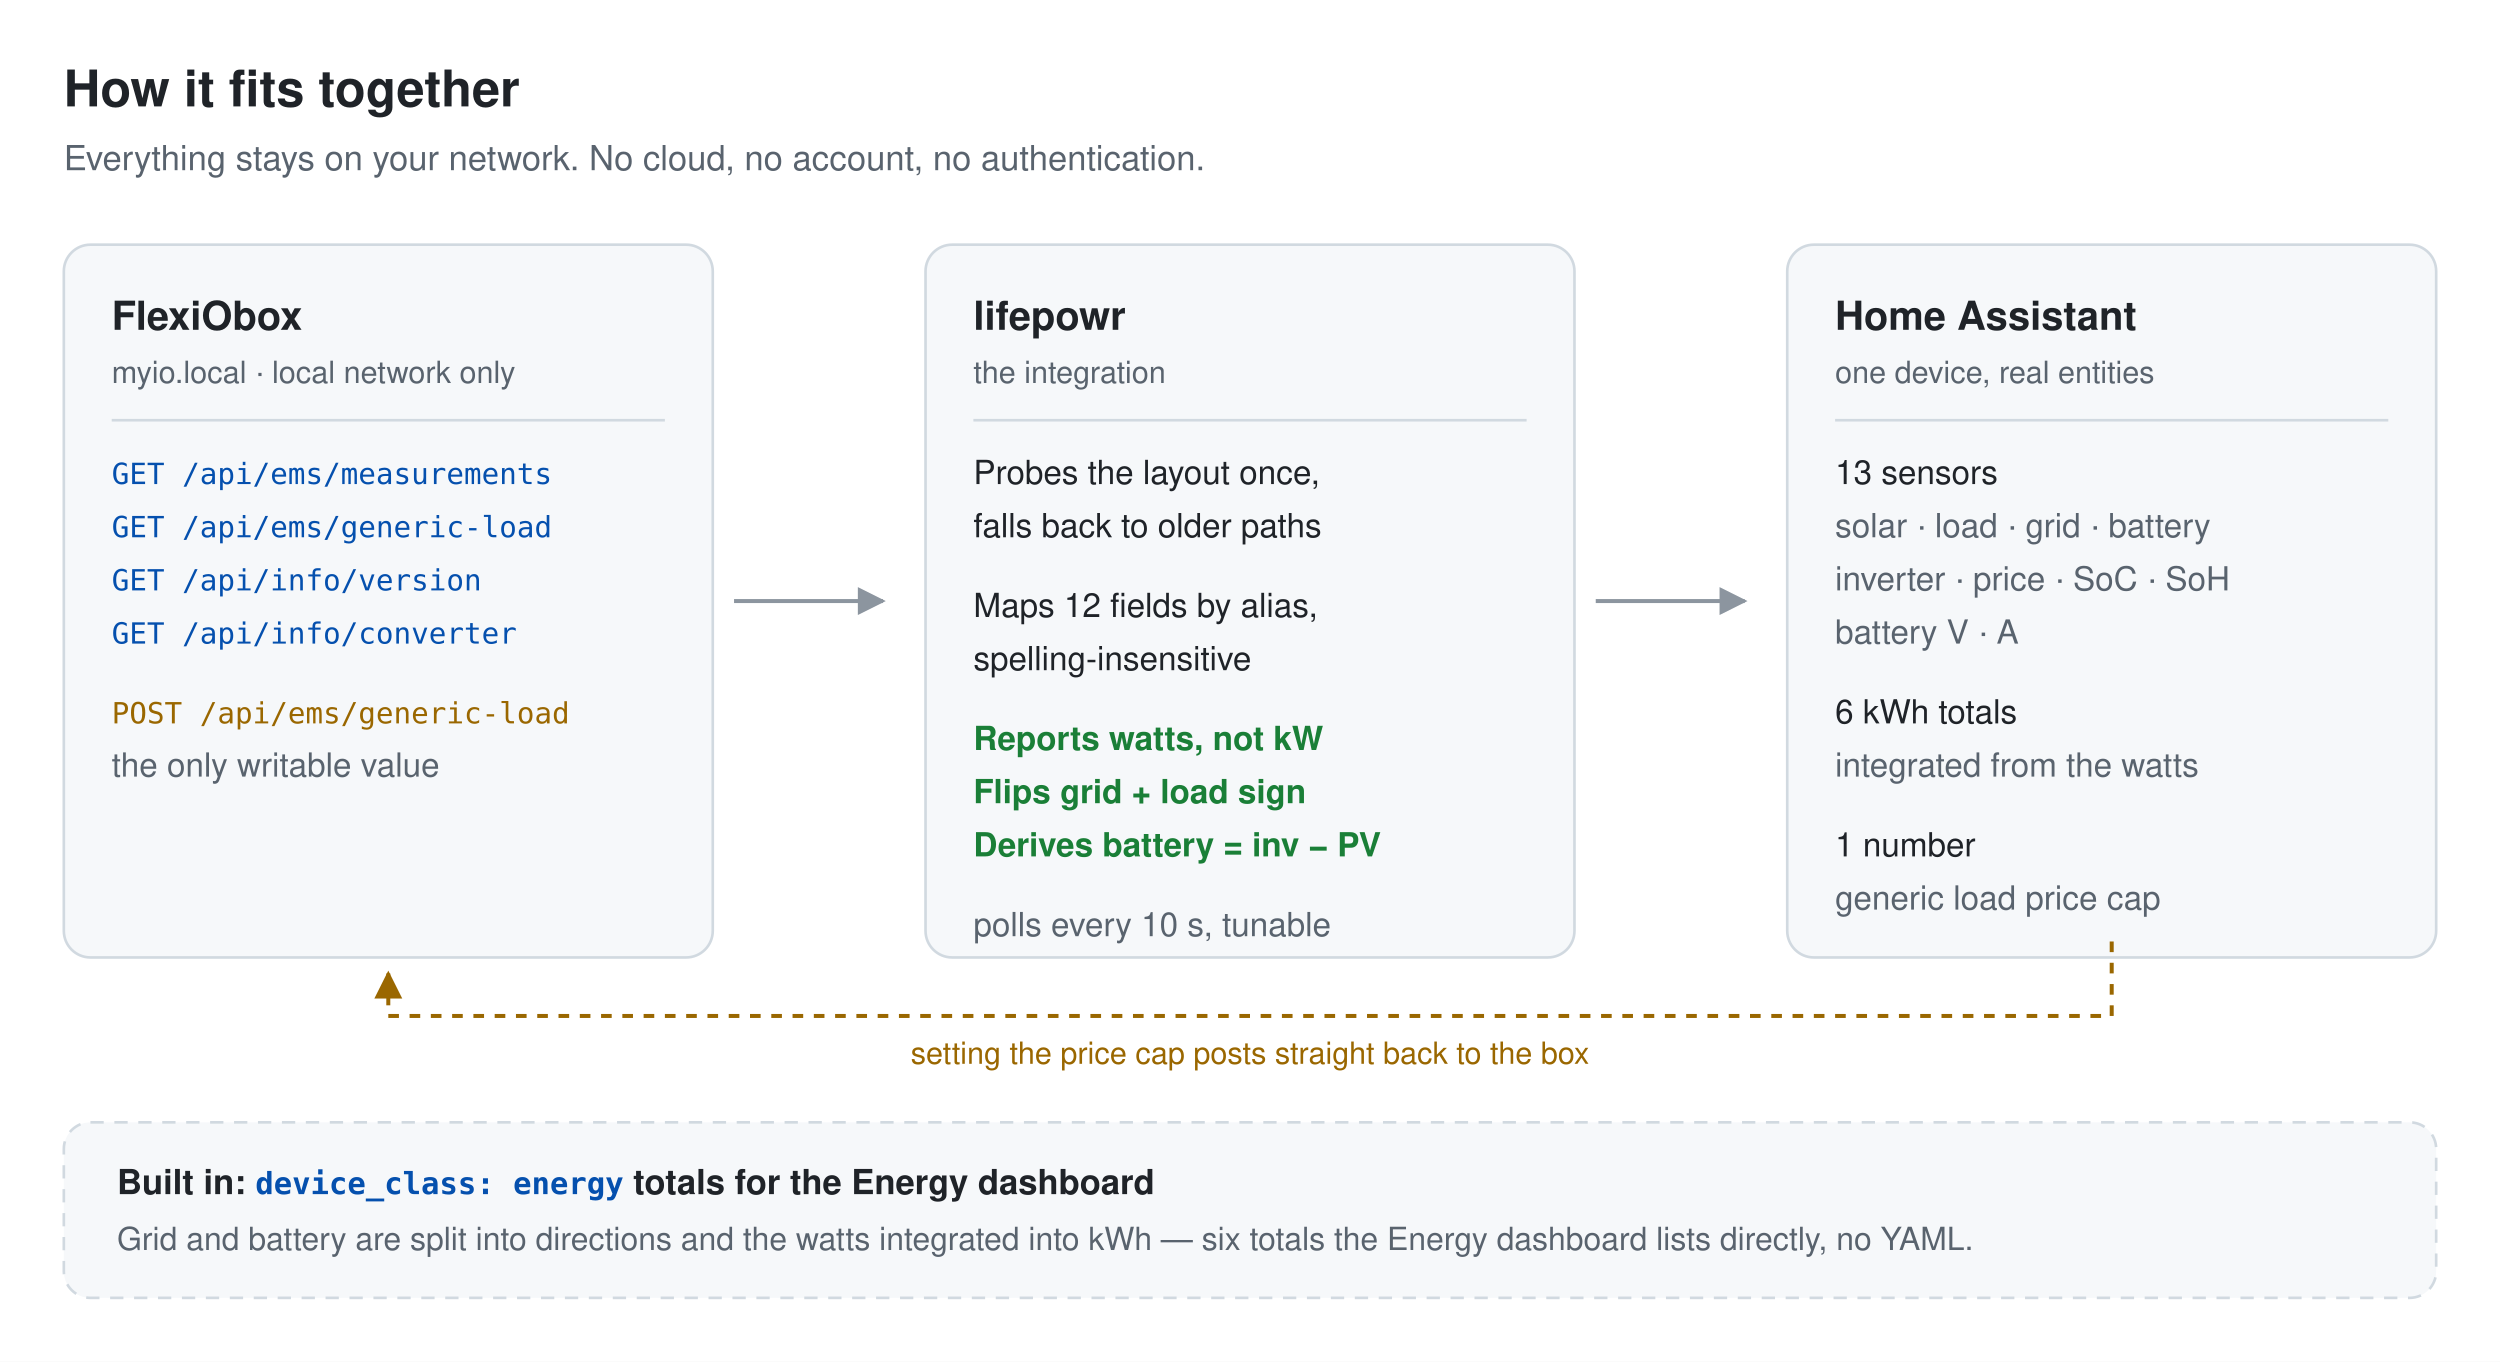
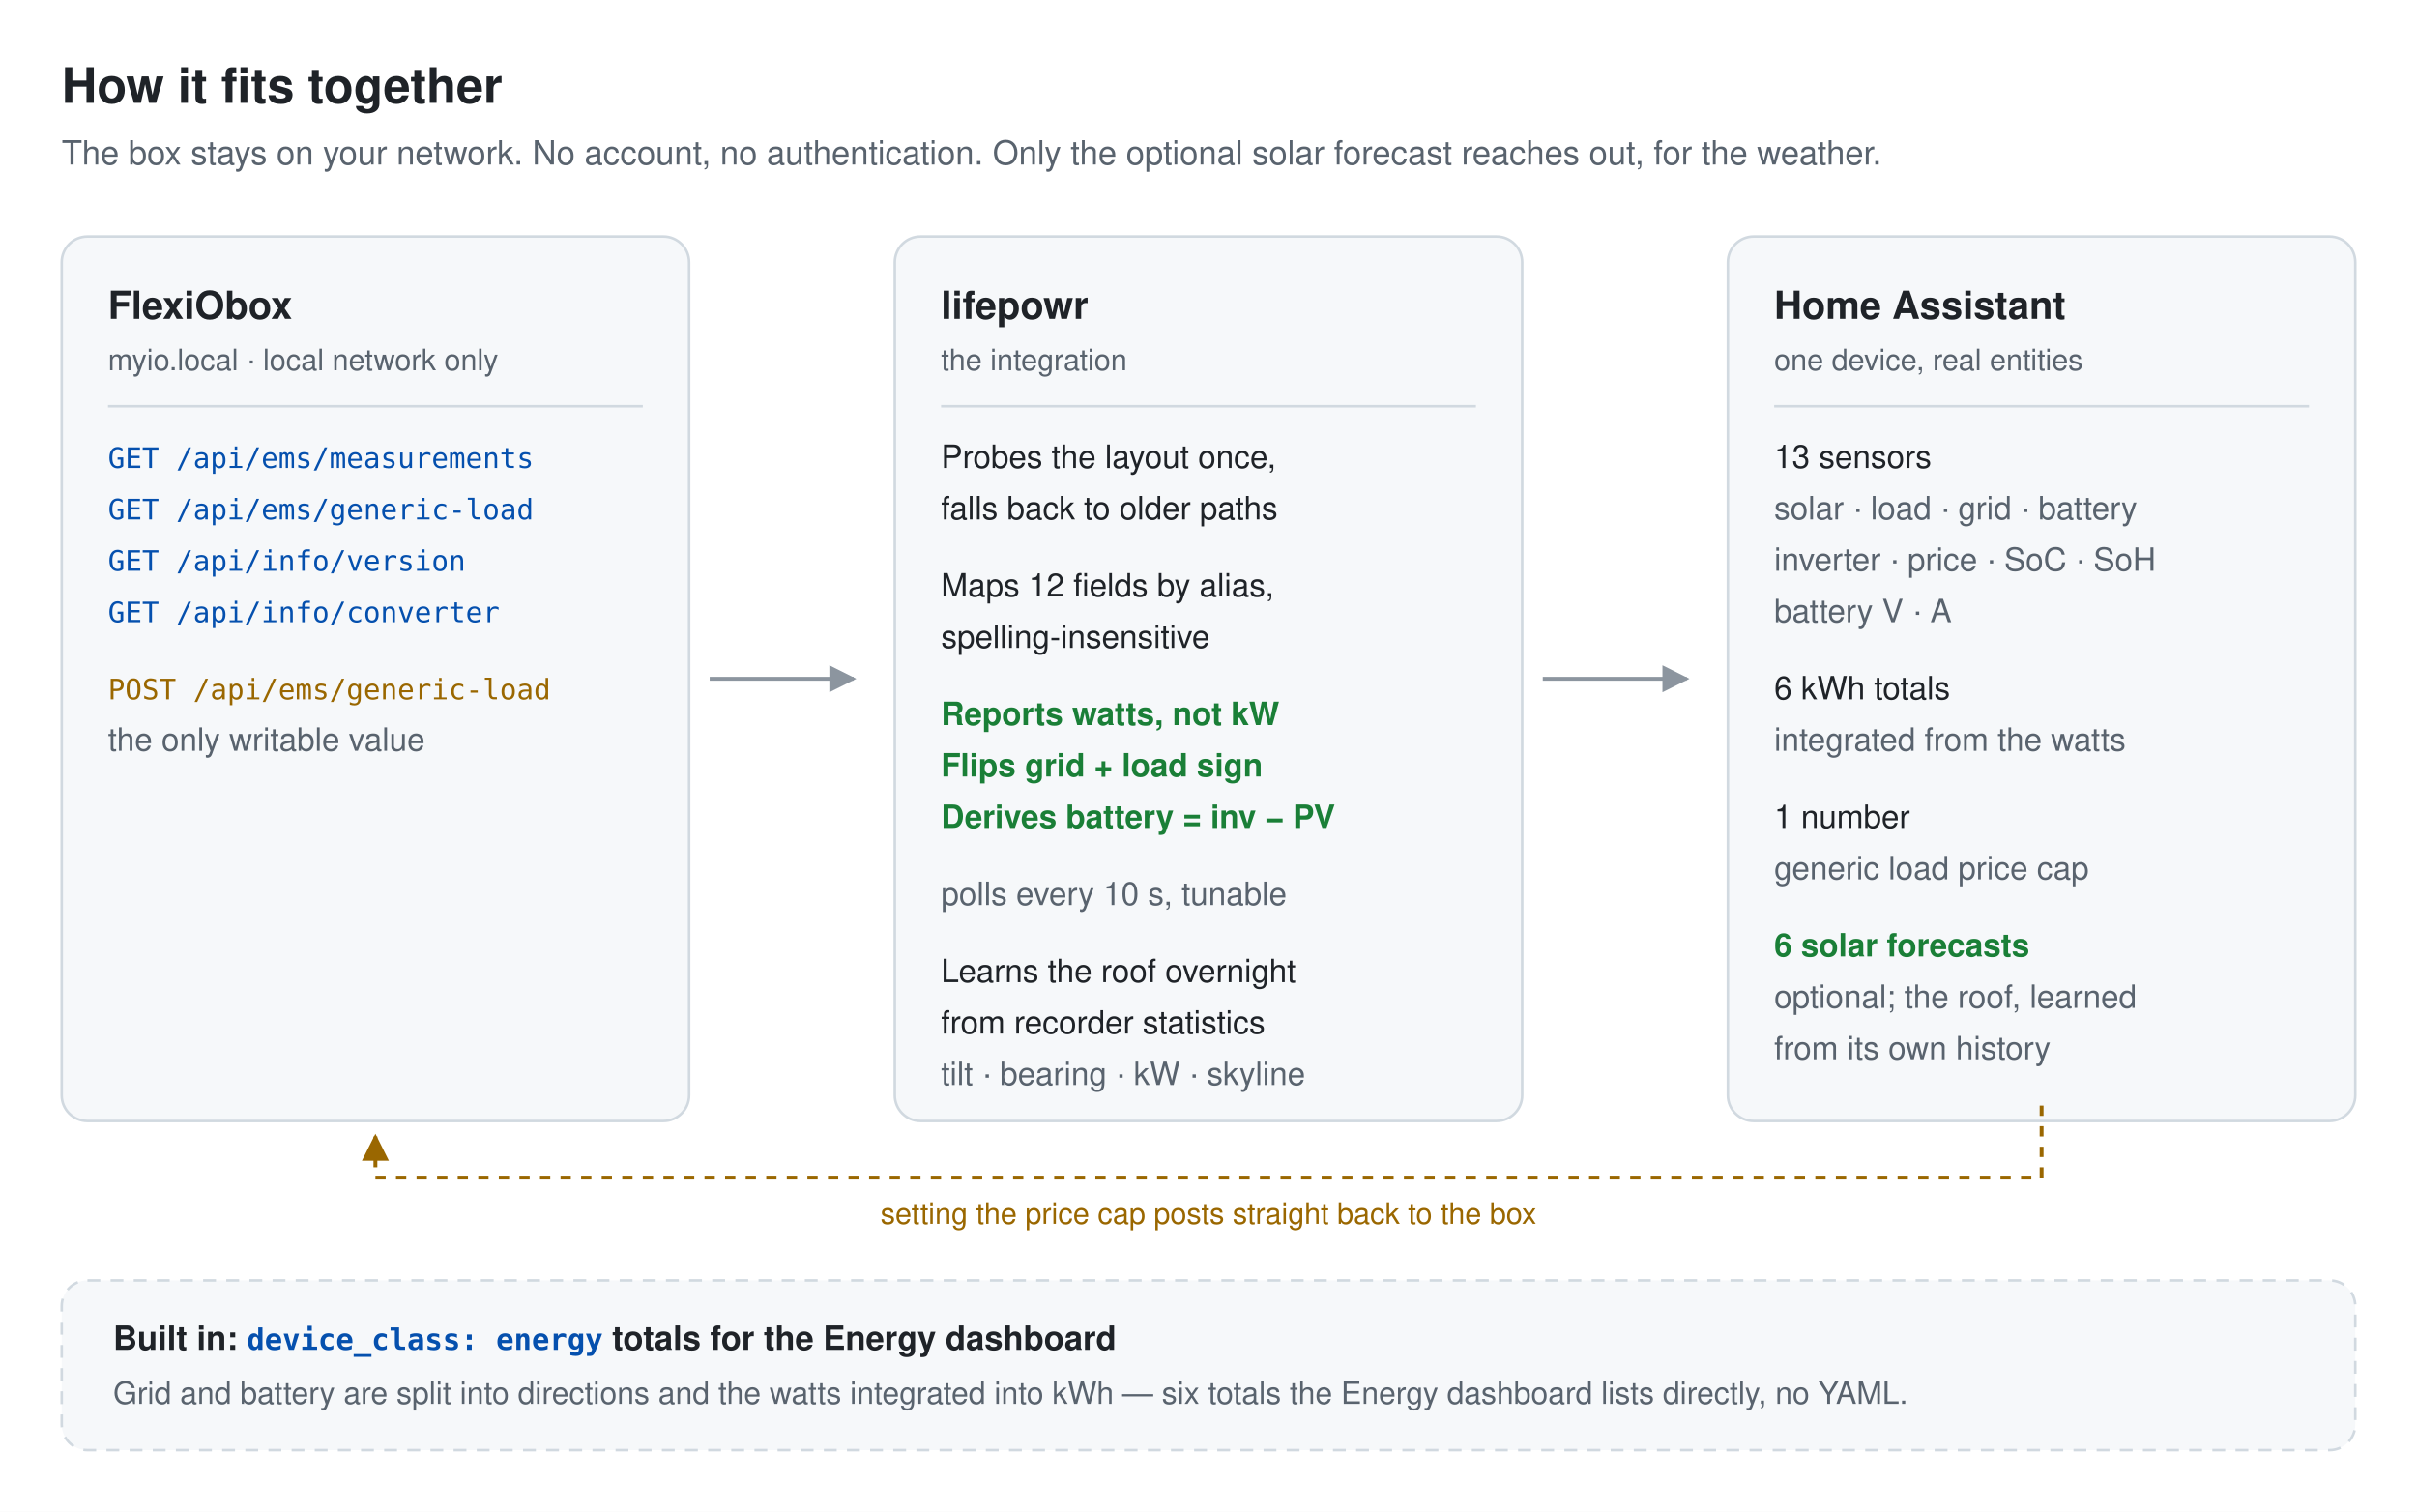
- <svg xmlns="http://www.w3.org/2000/svg" width="940" height="512" viewBox="0 0 940 512" role="img" aria-label="Data flow from the FlexiObox through the integration into Home Assistant">
-   <rect width="940" height="512" fill="#ffffff" />
+ <svg xmlns="http://www.w3.org/2000/svg" width="940" height="588" viewBox="0 0 940 588" role="img" aria-label="Data flow from the FlexiObox through the integration into Home Assistant">
+   <rect width="940" height="588" fill="#ffffff" />
  <text x="24" y="40" font-family="-apple-system,BlinkMacSystemFont,'Segoe UI',Helvetica,Arial,sans-serif" font-size="19" font-weight="600" fill="#1f2328">How it fits together</text>
-   <text x="24" y="64" font-family="-apple-system,BlinkMacSystemFont,'Segoe UI',Helvetica,Arial,sans-serif" font-size="13" fill="#59636e">Everything stays on your network. No cloud, no account, no authentication.</text>
-   <rect x="24" y="92" width="244" height="268" rx="10" fill="#f6f8fa" stroke="#d1d9e0" />
+   <text x="24" y="64" font-family="-apple-system,BlinkMacSystemFont,'Segoe UI',Helvetica,Arial,sans-serif" font-size="13" fill="#59636e">The box stays on your network. No account, no authentication. Only the optional solar forecast reaches out, for the weather.</text>
+   <rect x="24" y="92" width="244" height="344" rx="10" fill="#f6f8fa" stroke="#d1d9e0" />
  <text x="42" y="124" font-family="-apple-system,BlinkMacSystemFont,'Segoe UI',Helvetica,Arial,sans-serif" font-size="15" font-weight="600" fill="#1f2328">FlexiObox</text>
  <text x="42" y="144" font-family="-apple-system,BlinkMacSystemFont,'Segoe UI',Helvetica,Arial,sans-serif" font-size="11.5" fill="#59636e">myio.local · local network only</text>
  <line x1="42" y1="158" x2="250" y2="158" stroke="#d1d9e0" />
  <text x="42" y="182" font-family="ui-monospace,SFMono-Regular,'SF Mono',Menlo,Consolas,monospace" font-size="11" font-weight="400" fill="#0550ae">GET  /api/ems/measurements</text>
  <text x="42" y="202" font-family="ui-monospace,SFMono-Regular,'SF Mono',Menlo,Consolas,monospace" font-size="11" font-weight="400" fill="#0550ae">GET  /api/ems/generic-load</text>
  <text x="42" y="222" font-family="ui-monospace,SFMono-Regular,'SF Mono',Menlo,Consolas,monospace" font-size="11" font-weight="400" fill="#0550ae">GET  /api/info/version</text>
  <text x="42" y="242" font-family="ui-monospace,SFMono-Regular,'SF Mono',Menlo,Consolas,monospace" font-size="11" font-weight="400" fill="#0550ae">GET  /api/info/converter</text>
  <text x="42" y="272" font-family="ui-monospace,SFMono-Regular,'SF Mono',Menlo,Consolas,monospace" font-size="11" font-weight="400" fill="#9a6700">POST /api/ems/generic-load</text>
  <text x="42" y="292" font-family="-apple-system,BlinkMacSystemFont,'Segoe UI',Helvetica,Arial,sans-serif" font-size="12.5" font-weight="400" fill="#59636e">the only writable value</text>
-   <rect x="348" y="92" width="244" height="268" rx="10" fill="#f6f8fa" stroke="#d1d9e0" />
+   <rect x="348" y="92" width="244" height="344" rx="10" fill="#f6f8fa" stroke="#d1d9e0" />
  <text x="366" y="124" font-family="-apple-system,BlinkMacSystemFont,'Segoe UI',Helvetica,Arial,sans-serif" font-size="15" font-weight="600" fill="#1f2328">lifepowr</text>
  <text x="366" y="144" font-family="-apple-system,BlinkMacSystemFont,'Segoe UI',Helvetica,Arial,sans-serif" font-size="11.5" fill="#59636e">the integration</text>
  <line x1="366" y1="158" x2="574" y2="158" stroke="#d1d9e0" />
  <text x="366" y="182" font-family="-apple-system,BlinkMacSystemFont,'Segoe UI',Helvetica,Arial,sans-serif" font-size="12.5" font-weight="400" fill="#1f2328">Probes the layout once,</text>
  <text x="366" y="202" font-family="-apple-system,BlinkMacSystemFont,'Segoe UI',Helvetica,Arial,sans-serif" font-size="12.5" font-weight="400" fill="#1f2328">falls back to older paths</text>
  <text x="366" y="232" font-family="-apple-system,BlinkMacSystemFont,'Segoe UI',Helvetica,Arial,sans-serif" font-size="12.5" font-weight="400" fill="#1f2328">Maps 12 fields by alias,</text>
  <text x="366" y="252" font-family="-apple-system,BlinkMacSystemFont,'Segoe UI',Helvetica,Arial,sans-serif" font-size="12.5" font-weight="400" fill="#1f2328">spelling-insensitive</text>
  <text x="366" y="282" font-family="-apple-system,BlinkMacSystemFont,'Segoe UI',Helvetica,Arial,sans-serif" font-size="12.5" font-weight="600" fill="#1a7f37">Reports watts, not kW</text>
  <text x="366" y="302" font-family="-apple-system,BlinkMacSystemFont,'Segoe UI',Helvetica,Arial,sans-serif" font-size="12.5" font-weight="600" fill="#1a7f37">Flips grid + load sign</text>
  <text x="366" y="322" font-family="-apple-system,BlinkMacSystemFont,'Segoe UI',Helvetica,Arial,sans-serif" font-size="12.5" font-weight="600" fill="#1a7f37">Derives battery = inv − PV</text>
  <text x="366" y="352" font-family="-apple-system,BlinkMacSystemFont,'Segoe UI',Helvetica,Arial,sans-serif" font-size="12.5" font-weight="400" fill="#59636e">polls every 10 s, tunable</text>
-   <rect x="672" y="92" width="244" height="268" rx="10" fill="#f6f8fa" stroke="#d1d9e0" />
+   <text x="366" y="382" font-family="-apple-system,BlinkMacSystemFont,'Segoe UI',Helvetica,Arial,sans-serif" font-size="12.5" font-weight="400" fill="#1f2328">Learns the roof overnight</text>
+   <text x="366" y="402" font-family="-apple-system,BlinkMacSystemFont,'Segoe UI',Helvetica,Arial,sans-serif" font-size="12.5" font-weight="400" fill="#1f2328">from recorder statistics</text>
+   <text x="366" y="422" font-family="-apple-system,BlinkMacSystemFont,'Segoe UI',Helvetica,Arial,sans-serif" font-size="12.5" font-weight="400" fill="#59636e">tilt · bearing · kW · skyline</text>
+   <rect x="672" y="92" width="244" height="344" rx="10" fill="#f6f8fa" stroke="#d1d9e0" />
  <text x="690" y="124" font-family="-apple-system,BlinkMacSystemFont,'Segoe UI',Helvetica,Arial,sans-serif" font-size="15" font-weight="600" fill="#1f2328">Home Assistant</text>
  <text x="690" y="144" font-family="-apple-system,BlinkMacSystemFont,'Segoe UI',Helvetica,Arial,sans-serif" font-size="11.5" fill="#59636e">one device, real entities</text>
  <line x1="690" y1="158" x2="898" y2="158" stroke="#d1d9e0" />
  <text x="690" y="182" font-family="-apple-system,BlinkMacSystemFont,'Segoe UI',Helvetica,Arial,sans-serif" font-size="12.5" font-weight="400" fill="#1f2328">13 sensors</text>
  <text x="690" y="202" font-family="-apple-system,BlinkMacSystemFont,'Segoe UI',Helvetica,Arial,sans-serif" font-size="12.5" font-weight="400" fill="#59636e">solar · load · grid · battery</text>
  <text x="690" y="222" font-family="-apple-system,BlinkMacSystemFont,'Segoe UI',Helvetica,Arial,sans-serif" font-size="12.5" font-weight="400" fill="#59636e">inverter · price · SoC · SoH</text>
  <text x="690" y="242" font-family="-apple-system,BlinkMacSystemFont,'Segoe UI',Helvetica,Arial,sans-serif" font-size="12.5" font-weight="400" fill="#59636e">battery V · A</text>
  <text x="690" y="272" font-family="-apple-system,BlinkMacSystemFont,'Segoe UI',Helvetica,Arial,sans-serif" font-size="12.5" font-weight="400" fill="#1f2328">6 kWh totals</text>
  <text x="690" y="292" font-family="-apple-system,BlinkMacSystemFont,'Segoe UI',Helvetica,Arial,sans-serif" font-size="12.5" font-weight="400" fill="#59636e">integrated from the watts</text>
  <text x="690" y="322" font-family="-apple-system,BlinkMacSystemFont,'Segoe UI',Helvetica,Arial,sans-serif" font-size="12.5" font-weight="400" fill="#1f2328">1 number</text>
  <text x="690" y="342" font-family="-apple-system,BlinkMacSystemFont,'Segoe UI',Helvetica,Arial,sans-serif" font-size="12.5" font-weight="400" fill="#59636e">generic load price cap</text>
-   <path d="M276 226.0 H332" stroke="#8c959f" stroke-width="1.5" fill="none" marker-end="url(#a)" />
-   <path d="M600 226.0 H656" stroke="#8c959f" stroke-width="1.5" fill="none" marker-end="url(#a)" />
-   <path d="M794 354 V382 H146 V366" stroke="#9a6700" stroke-width="1.5" stroke-dasharray="4 4" fill="none" marker-end="url(#w)" />
-   <text x="470.0" y="400" text-anchor="middle" font-family="-apple-system,BlinkMacSystemFont,'Segoe UI',Helvetica,Arial,sans-serif" font-size="11.5" fill="#9a6700">setting the price cap posts straight back to the box</text>
-   <rect x="24" y="422" width="892" height="66" rx="10" fill="#f6f8fa" stroke="#d1d9e0" stroke-dasharray="5 4" />
-   <text x="44" y="449" font-family="-apple-system,BlinkMacSystemFont,'Segoe UI',Helvetica,Arial,sans-serif" font-size="13" font-weight="600" fill="#1f2328">Built in: <tspan font-family="ui-monospace,SFMono-Regular,'SF Mono',Menlo,Consolas,monospace" font-size="11.5" fill="#0550ae">device_class: energy</tspan> totals for the Energy dashboard</text>
-   <text x="44" y="470" font-family="-apple-system,BlinkMacSystemFont,'Segoe UI',Helvetica,Arial,sans-serif" font-size="12" fill="#59636e">Grid and battery are split into directions and the watts integrated into kWh — six totals the Energy dashboard lists directly, no YAML.</text>
+   <text x="690" y="372" font-family="-apple-system,BlinkMacSystemFont,'Segoe UI',Helvetica,Arial,sans-serif" font-size="12.5" font-weight="600" fill="#1a7f37">6 solar forecasts</text>
+   <text x="690" y="392" font-family="-apple-system,BlinkMacSystemFont,'Segoe UI',Helvetica,Arial,sans-serif" font-size="12.5" font-weight="400" fill="#59636e">optional; the roof, learned</text>
+   <text x="690" y="412" font-family="-apple-system,BlinkMacSystemFont,'Segoe UI',Helvetica,Arial,sans-serif" font-size="12.5" font-weight="400" fill="#59636e">from its own history</text>
+   <path d="M276 264.0 H332" stroke="#8c959f" stroke-width="1.5" fill="none" marker-end="url(#a)" />
+   <path d="M600 264.0 H656" stroke="#8c959f" stroke-width="1.5" fill="none" marker-end="url(#a)" />
+   <path d="M794 430 V458 H146 V442" stroke="#9a6700" stroke-width="1.5" stroke-dasharray="4 4" fill="none" marker-end="url(#w)" />
+   <text x="470.0" y="476" text-anchor="middle" font-family="-apple-system,BlinkMacSystemFont,'Segoe UI',Helvetica,Arial,sans-serif" font-size="11.5" fill="#9a6700">setting the price cap posts straight back to the box</text>
+   <rect x="24" y="498" width="892" height="66" rx="10" fill="#f6f8fa" stroke="#d1d9e0" stroke-dasharray="5 4" />
+   <text x="44" y="525" font-family="-apple-system,BlinkMacSystemFont,'Segoe UI',Helvetica,Arial,sans-serif" font-size="13" font-weight="600" fill="#1f2328">Built in: <tspan font-family="ui-monospace,SFMono-Regular,'SF Mono',Menlo,Consolas,monospace" font-size="11.5" fill="#0550ae">device_class: energy</tspan> totals for the Energy dashboard</text>
+   <text x="44" y="546" font-family="-apple-system,BlinkMacSystemFont,'Segoe UI',Helvetica,Arial,sans-serif" font-size="12" fill="#59636e">Grid and battery are split into directions and the watts integrated into kWh — six totals the Energy dashboard lists directly, no YAML.</text>
  <defs>
    <marker id="a" viewBox="0 0 10 10" refX="9" refY="5" markerWidth="7" markerHeight="7" orient="auto-start-reverse">
      <path d="M0 0 L10 5 L0 10 z" fill="#8c959f" />
    </marker>
    <marker id="w" viewBox="0 0 10 10" refX="9" refY="5" markerWidth="7" markerHeight="7" orient="auto-start-reverse">
      <path d="M0 0 L10 5 L0 10 z" fill="#9a6700" />
    </marker>
  </defs>
</svg>
